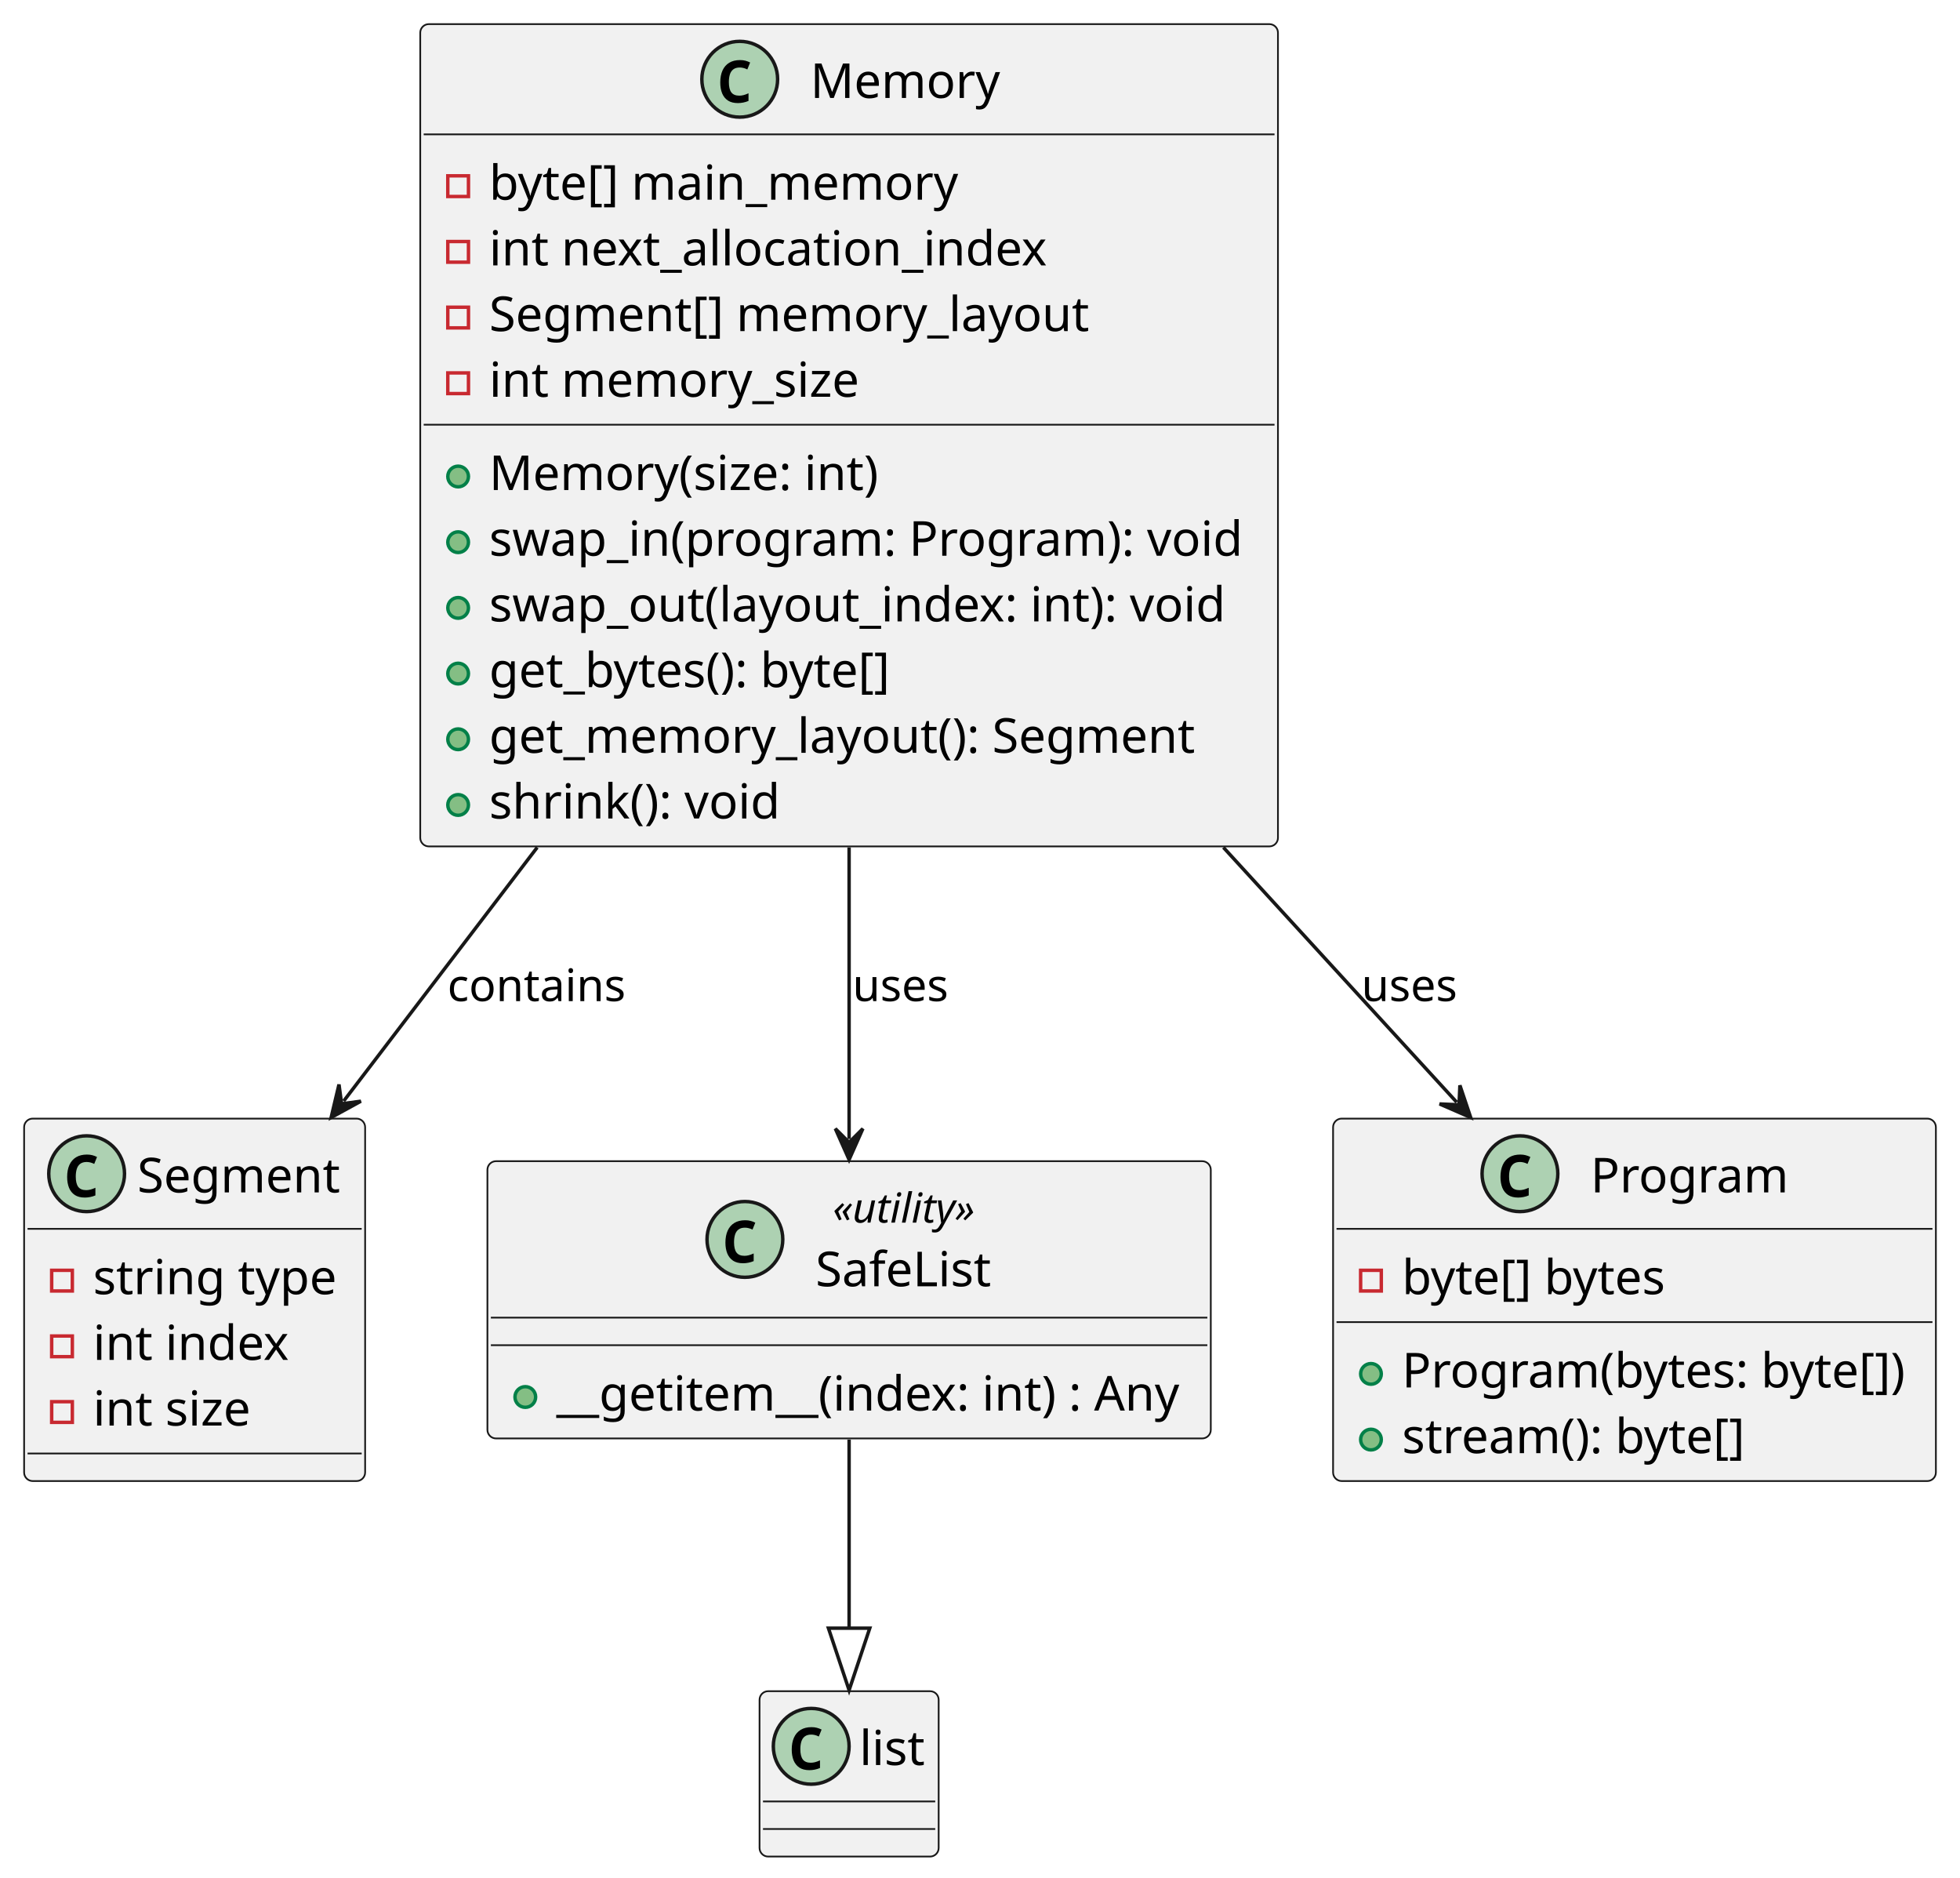
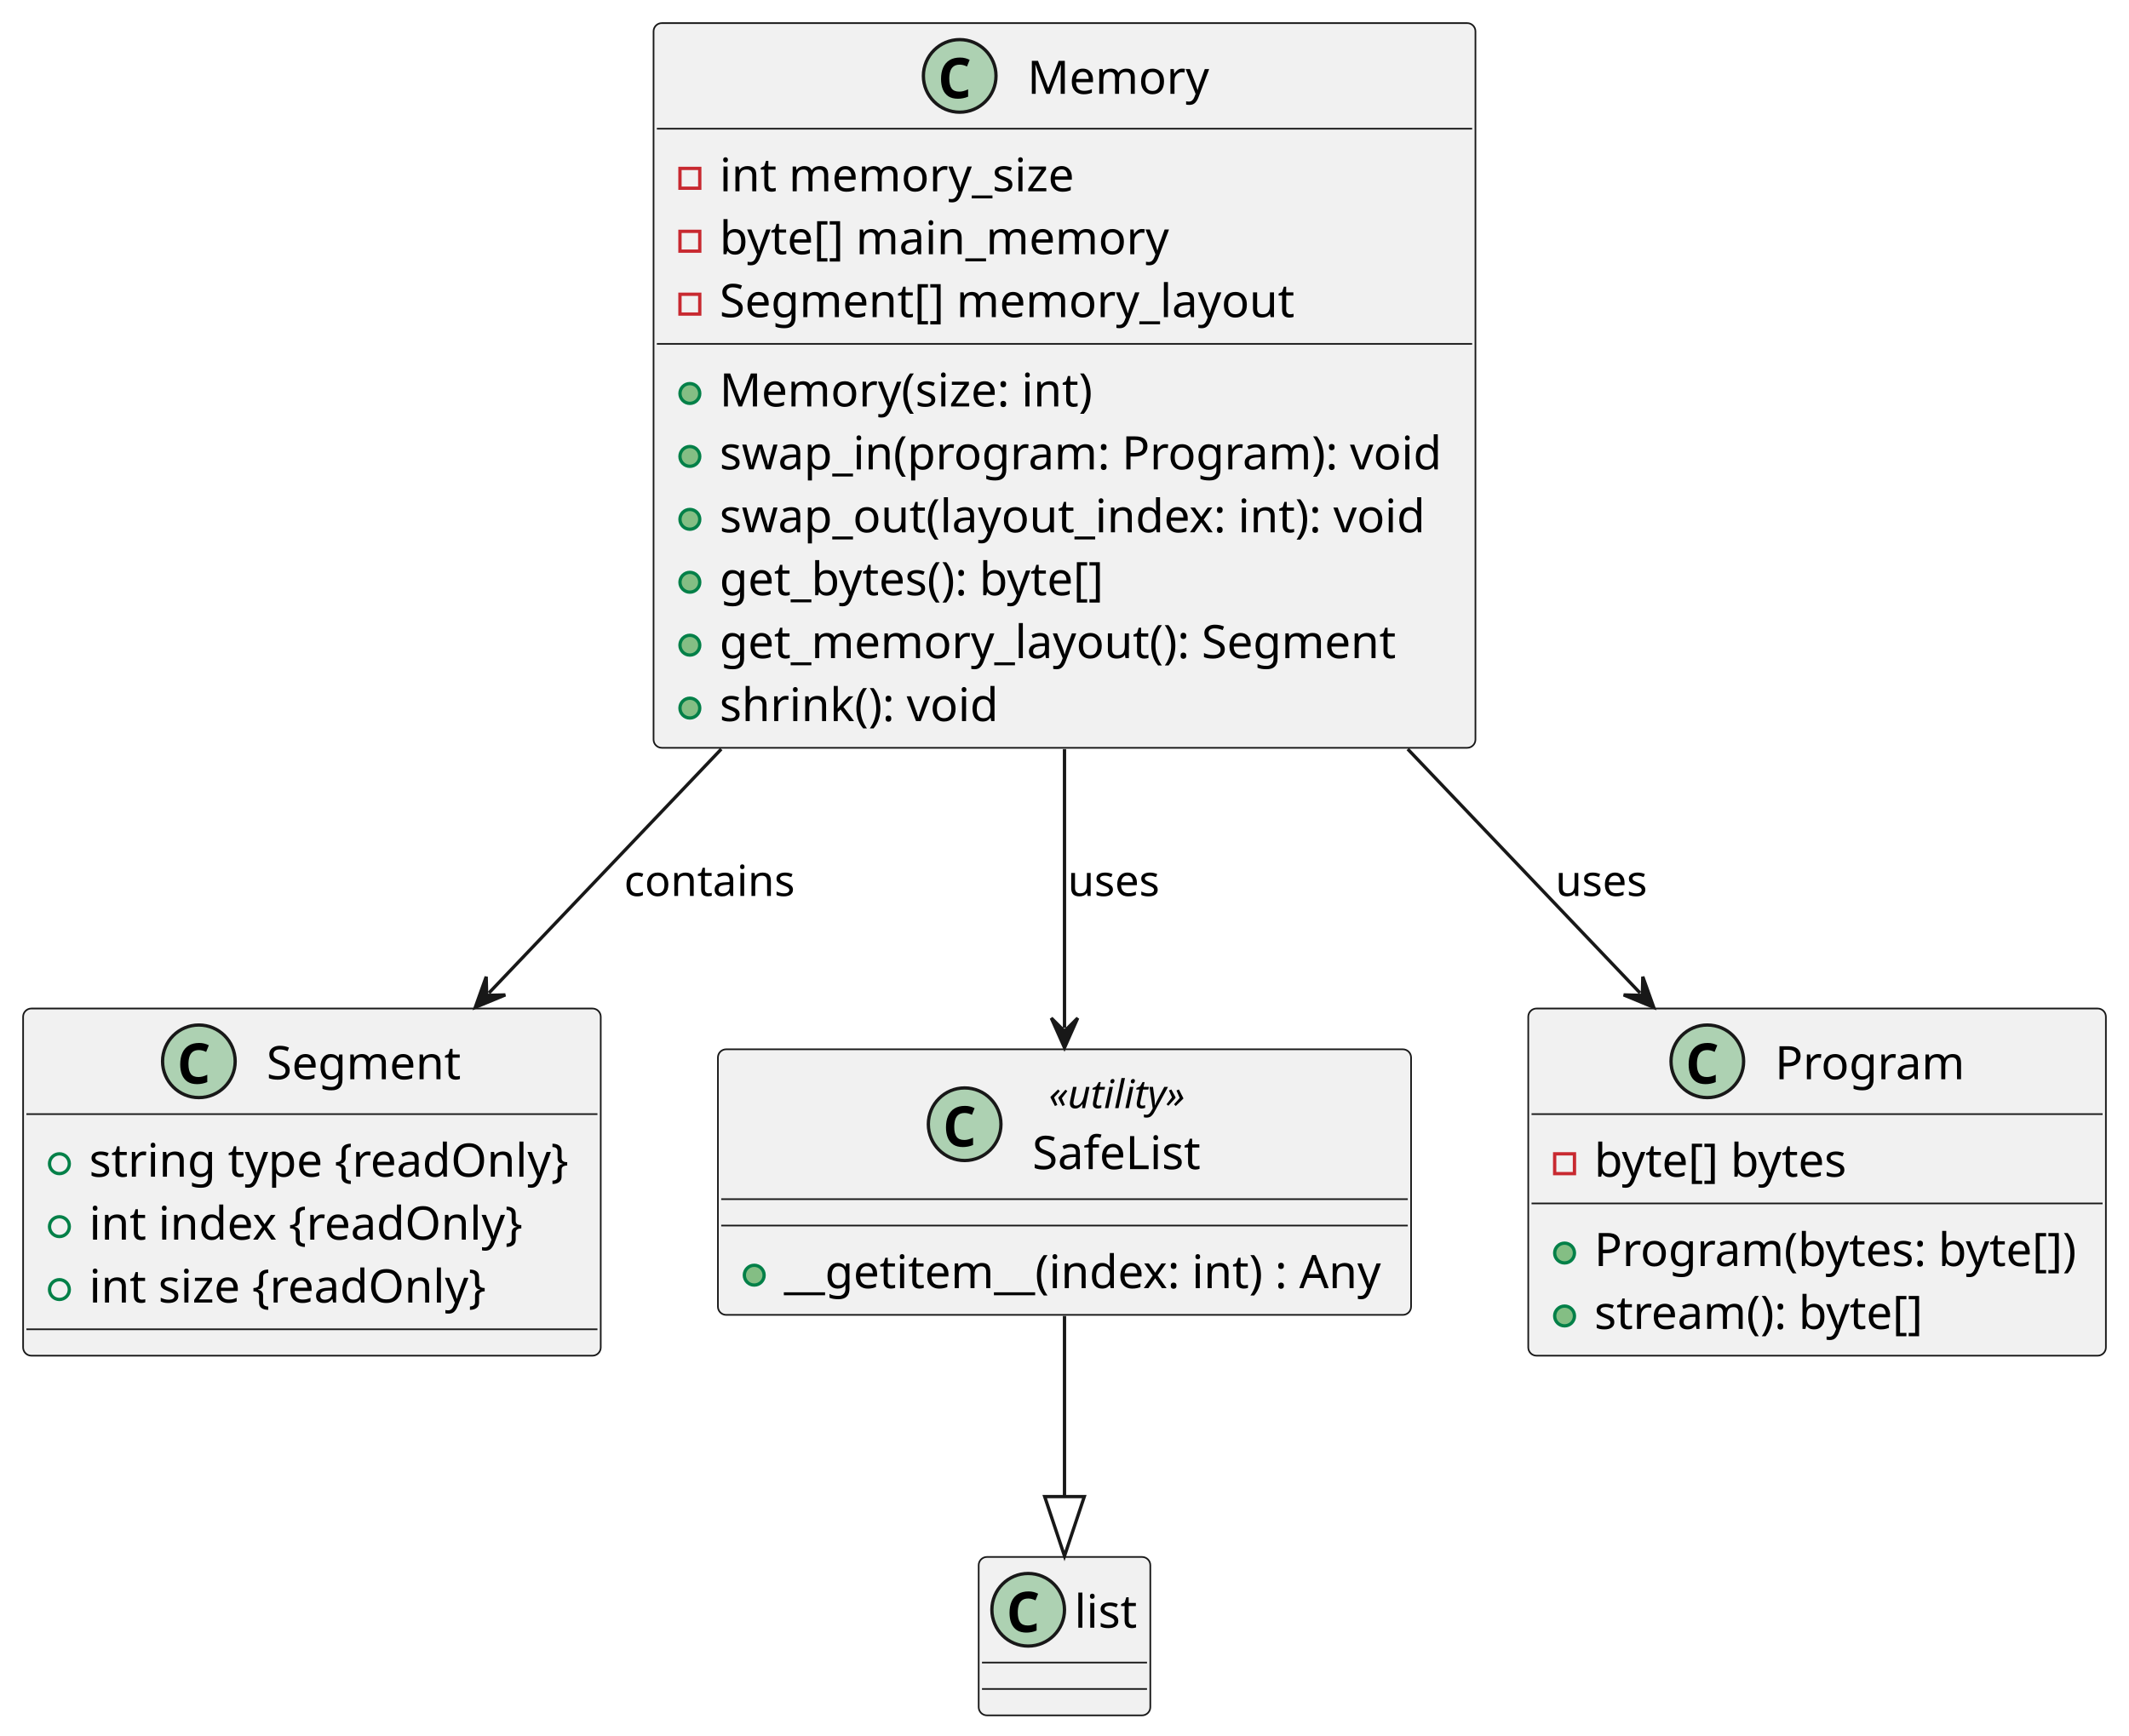
- <svg xmlns="http://www.w3.org/2000/svg" contentStyleType="text/css" height="545px" preserveAspectRatio="none" style="width:569px;height:545px;background:#FFFFFF;" version="1.1" viewBox="0 0 569 545" width="569px" zoomAndPan="magnify">
+ <svg xmlns="http://www.w3.org/2000/svg" contentStyleType="text/css" height="526px" preserveAspectRatio="none" style="width:645px;height:526px;background:#FFFFFF;" version="1.1" viewBox="0 0 645 526" width="645px" zoomAndPan="magnify">
  <defs />
  <g>
    <g id="elem_Memory">
-       <rect codeLine="1" fill="#F1F1F1" height="238.679" id="Memory" rx="2.5" ry="2.5" style="stroke:#181818;stroke-width:0.5;" width="249" x="122" y="7" />
-       <ellipse cx="214.75" cy="23" fill="#ADD1B2" rx="11" ry="11" style="stroke:#181818;stroke-width:1.0;" />
-       <path d="M214.219,29.922 Q212.469,29.922 211.328,29.188 Q210.203,28.438 209.641,27.094 Q209.094,25.734 209.094,23.938 Q209.094,21.906 209.75,20.453 Q210.406,19 211.688,18.219 Q212.969,17.438 214.844,17.438 Q215.734,17.438 216.406,17.625 Q217.078,17.797 217.766,18.141 L216.953,20.156 Q216.328,19.844 215.781,19.719 Q215.25,19.594 214.766,19.594 Q213.594,19.594 212.891,20.125 Q212.188,20.656 211.891,21.609 Q211.594,22.562 211.594,23.828 Q211.594,25.844 212.312,26.812 Q213.031,27.766 214.625,27.766 Q215.219,27.766 215.844,27.609 Q216.469,27.453 217.297,27.078 L217.297,29.297 Q216.562,29.609 215.766,29.766 Q214.984,29.922 214.219,29.922 Z " fill="#000000" />
-       <text fill="#000000" font-family="sans-serif" font-size="14" lengthAdjust="spacing" textLength="55" x="235.25" y="28.432">Memory</text>
-       <line style="stroke:#181818;stroke-width:0.5;" x1="123" x2="370" y1="39" y2="39" />
-       <rect fill="none" height="6" style="stroke:#C82930;stroke-width:1.0;" width="6" x="130" y="51.034" />
-       <text fill="#000000" font-family="sans-serif" font-size="14" lengthAdjust="spacing" textLength="138" x="142" y="57.966">byte[] main_memory</text>
-       <rect fill="none" height="6" style="stroke:#C82930;stroke-width:1.0;" width="6" x="130" y="70.102" />
-       <text fill="#000000" font-family="sans-serif" font-size="14" lengthAdjust="spacing" textLength="165" x="142" y="77.034">int next_allocation_index</text>
-       <rect fill="none" height="6" style="stroke:#C82930;stroke-width:1.0;" width="6" x="130" y="89.17" />
-       <text fill="#000000" font-family="sans-serif" font-size="14" lengthAdjust="spacing" textLength="176" x="142" y="96.102">Segment[] memory_layout</text>
-       <rect fill="none" height="6" style="stroke:#C82930;stroke-width:1.0;" width="6" x="130" y="108.238" />
-       <text fill="#000000" font-family="sans-serif" font-size="14" lengthAdjust="spacing" textLength="109" x="142" y="115.17">int memory_size</text>
-       <line style="stroke:#181818;stroke-width:0.5;" x1="123" x2="370" y1="123.272" y2="123.272" />
-       <ellipse cx="133" cy="138.306" fill="#84BE84" rx="3" ry="3" style="stroke:#038048;stroke-width:1.0;" />
-       <text fill="#000000" font-family="sans-serif" font-size="14" lengthAdjust="spacing" textLength="115" x="142" y="142.238">Memory(size: int)</text>
-       <ellipse cx="133" cy="157.374" fill="#84BE84" rx="3" ry="3" style="stroke:#038048;stroke-width:1.0;" />
-       <text fill="#000000" font-family="sans-serif" font-size="14" lengthAdjust="spacing" textLength="223" x="142" y="161.305">swap_in(program: Program): void</text>
-       <ellipse cx="133" cy="176.441" fill="#84BE84" rx="3" ry="3" style="stroke:#038048;stroke-width:1.0;" />
-       <text fill="#000000" font-family="sans-serif" font-size="14" lengthAdjust="spacing" textLength="217" x="142" y="180.373">swap_out(layout_index: int): void</text>
-       <ellipse cx="133" cy="195.509" fill="#84BE84" rx="3" ry="3" style="stroke:#038048;stroke-width:1.0;" />
-       <text fill="#000000" font-family="sans-serif" font-size="14" lengthAdjust="spacing" textLength="119" x="142" y="199.441">get_bytes(): byte[]</text>
-       <ellipse cx="133" cy="214.577" fill="#84BE84" rx="3" ry="3" style="stroke:#038048;stroke-width:1.0;" />
-       <text fill="#000000" font-family="sans-serif" font-size="14" lengthAdjust="spacing" textLength="206" x="142" y="218.509">get_memory_layout(): Segment</text>
-       <ellipse cx="133" cy="233.645" fill="#84BE84" rx="3" ry="3" style="stroke:#038048;stroke-width:1.0;" />
-       <text fill="#000000" font-family="sans-serif" font-size="14" lengthAdjust="spacing" textLength="86" x="142" y="237.577">shrink(): void</text>
+       <rect codeLine="1" fill="#F1F1F1" height="219.611" id="Memory" rx="2.5" ry="2.5" style="stroke:#181818;stroke-width:0.5;" width="249" x="198" y="7" />
+       <ellipse cx="290.75" cy="23" fill="#ADD1B2" rx="11" ry="11" style="stroke:#181818;stroke-width:1.0;" />
+       <path d="M290.219,29.922 Q288.469,29.922 287.328,29.188 Q286.203,28.438 285.641,27.094 Q285.094,25.734 285.094,23.938 Q285.094,21.906 285.75,20.453 Q286.406,19 287.688,18.219 Q288.969,17.438 290.844,17.438 Q291.734,17.438 292.406,17.625 Q293.078,17.797 293.766,18.141 L292.953,20.156 Q292.328,19.844 291.781,19.719 Q291.25,19.594 290.766,19.594 Q289.594,19.594 288.891,20.125 Q288.188,20.656 287.891,21.609 Q287.594,22.562 287.594,23.828 Q287.594,25.844 288.312,26.812 Q289.031,27.766 290.625,27.766 Q291.219,27.766 291.844,27.609 Q292.469,27.453 293.297,27.078 L293.297,29.297 Q292.562,29.609 291.766,29.766 Q290.984,29.922 290.219,29.922 Z " fill="#000000" />
+       <text fill="#000000" font-family="sans-serif" font-size="14" lengthAdjust="spacing" textLength="55" x="311.25" y="28.432">Memory</text>
+       <line style="stroke:#181818;stroke-width:0.5;" x1="199" x2="446" y1="39" y2="39" />
+       <rect fill="none" height="6" style="stroke:#C82930;stroke-width:1.0;" width="6" x="206" y="51.034" />
+       <text fill="#000000" font-family="sans-serif" font-size="14" lengthAdjust="spacing" textLength="109" x="218" y="57.966">int memory_size</text>
+       <rect fill="none" height="6" style="stroke:#C82930;stroke-width:1.0;" width="6" x="206" y="70.102" />
+       <text fill="#000000" font-family="sans-serif" font-size="14" lengthAdjust="spacing" textLength="138" x="218" y="77.034">byte[] main_memory</text>
+       <rect fill="none" height="6" style="stroke:#C82930;stroke-width:1.0;" width="6" x="206" y="89.17" />
+       <text fill="#000000" font-family="sans-serif" font-size="14" lengthAdjust="spacing" textLength="176" x="218" y="96.102">Segment[] memory_layout</text>
+       <line style="stroke:#181818;stroke-width:0.5;" x1="199" x2="446" y1="104.204" y2="104.204" />
+       <ellipse cx="209" cy="119.238" fill="#84BE84" rx="3" ry="3" style="stroke:#038048;stroke-width:1.0;" />
+       <text fill="#000000" font-family="sans-serif" font-size="14" lengthAdjust="spacing" textLength="115" x="218" y="123.17">Memory(size: int)</text>
+       <ellipse cx="209" cy="138.306" fill="#84BE84" rx="3" ry="3" style="stroke:#038048;stroke-width:1.0;" />
+       <text fill="#000000" font-family="sans-serif" font-size="14" lengthAdjust="spacing" textLength="223" x="218" y="142.238">swap_in(program: Program): void</text>
+       <ellipse cx="209" cy="157.374" fill="#84BE84" rx="3" ry="3" style="stroke:#038048;stroke-width:1.0;" />
+       <text fill="#000000" font-family="sans-serif" font-size="14" lengthAdjust="spacing" textLength="217" x="218" y="161.305">swap_out(layout_index: int): void</text>
+       <ellipse cx="209" cy="176.441" fill="#84BE84" rx="3" ry="3" style="stroke:#038048;stroke-width:1.0;" />
+       <text fill="#000000" font-family="sans-serif" font-size="14" lengthAdjust="spacing" textLength="119" x="218" y="180.373">get_bytes(): byte[]</text>
+       <ellipse cx="209" cy="195.509" fill="#84BE84" rx="3" ry="3" style="stroke:#038048;stroke-width:1.0;" />
+       <text fill="#000000" font-family="sans-serif" font-size="14" lengthAdjust="spacing" textLength="206" x="218" y="199.441">get_memory_layout(): Segment</text>
+       <ellipse cx="209" cy="214.577" fill="#84BE84" rx="3" ry="3" style="stroke:#038048;stroke-width:1.0;" />
+       <text fill="#000000" font-family="sans-serif" font-size="14" lengthAdjust="spacing" textLength="86" x="218" y="218.509">shrink(): void</text>
    </g>
    <g id="elem_Segment">
-       <rect codeLine="15" fill="#F1F1F1" height="105.204" id="Segment" rx="2.5" ry="2.5" style="stroke:#181818;stroke-width:0.5;" width="99" x="7" y="324.68" />
-       <ellipse cx="25.15" cy="340.68" fill="#ADD1B2" rx="11" ry="11" style="stroke:#181818;stroke-width:1.0;" />
-       <path d="M24.619,347.602 Q22.869,347.602 21.728,346.868 Q20.603,346.118 20.041,344.774 Q19.494,343.414 19.494,341.618 Q19.494,339.586 20.15,338.133 Q20.806,336.68 22.087,335.899 Q23.369,335.118 25.244,335.118 Q26.134,335.118 26.806,335.305 Q27.478,335.477 28.166,335.821 L27.353,337.836 Q26.728,337.524 26.181,337.399 Q25.65,337.274 25.166,337.274 Q23.994,337.274 23.291,337.805 Q22.587,338.336 22.291,339.289 Q21.994,340.243 21.994,341.508 Q21.994,343.524 22.712,344.493 Q23.431,345.446 25.025,345.446 Q25.619,345.446 26.244,345.289 Q26.869,345.133 27.697,344.758 L27.697,346.977 Q26.962,347.289 26.166,347.446 Q25.384,347.602 24.619,347.602 Z " fill="#000000" />
-       <text fill="#000000" font-family="sans-serif" font-size="14" lengthAdjust="spacing" textLength="60" x="39.85" y="346.112">Segment</text>
-       <line style="stroke:#181818;stroke-width:0.5;" x1="8" x2="105" y1="356.68" y2="356.68" />
-       <rect fill="none" height="6" style="stroke:#C82930;stroke-width:1.0;" width="6" x="15" y="368.714" />
-       <text fill="#000000" font-family="sans-serif" font-size="14" lengthAdjust="spacing" textLength="73" x="27" y="375.646">string type</text>
-       <rect fill="none" height="6" style="stroke:#C82930;stroke-width:1.0;" width="6" x="15" y="387.782" />
-       <text fill="#000000" font-family="sans-serif" font-size="14" lengthAdjust="spacing" textLength="59" x="27" y="394.714">int index</text>
-       <rect fill="none" height="6" style="stroke:#C82930;stroke-width:1.0;" width="6" x="15" y="406.85" />
-       <text fill="#000000" font-family="sans-serif" font-size="14" lengthAdjust="spacing" textLength="48" x="27" y="413.782">int size</text>
-       <line style="stroke:#181818;stroke-width:0.5;" x1="8" x2="105" y1="421.884" y2="421.884" />
+       <rect codeLine="14" fill="#F1F1F1" height="105.204" id="Segment" rx="2.5" ry="2.5" style="stroke:#181818;stroke-width:0.5;" width="175" x="7" y="305.61" />
+       <ellipse cx="60.25" cy="321.61" fill="#ADD1B2" rx="11" ry="11" style="stroke:#181818;stroke-width:1.0;" />
+       <path d="M59.719,328.532 Q57.969,328.532 56.828,327.798 Q55.703,327.048 55.141,325.704 Q54.594,324.344 54.594,322.548 Q54.594,320.516 55.25,319.063 Q55.906,317.61 57.188,316.829 Q58.469,316.048 60.344,316.048 Q61.234,316.048 61.906,316.235 Q62.578,316.407 63.266,316.751 L62.453,318.766 Q61.828,318.454 61.281,318.329 Q60.75,318.204 60.266,318.204 Q59.094,318.204 58.391,318.735 Q57.688,319.266 57.391,320.219 Q57.094,321.173 57.094,322.438 Q57.094,324.454 57.812,325.423 Q58.531,326.376 60.125,326.376 Q60.719,326.376 61.344,326.219 Q61.969,326.063 62.797,325.688 L62.797,327.907 Q62.062,328.219 61.266,328.376 Q60.484,328.532 59.719,328.532 Z " fill="#000000" />
+       <text fill="#000000" font-family="sans-serif" font-size="14" lengthAdjust="spacing" textLength="60" x="80.75" y="327.042">Segment</text>
+       <line style="stroke:#181818;stroke-width:0.5;" x1="8" x2="181" y1="337.61" y2="337.61" />
+       <ellipse cx="18" cy="352.644" fill="none" rx="3" ry="3" style="stroke:#038048;stroke-width:1.0;" />
+       <text fill="#000000" font-family="sans-serif" font-size="14" lengthAdjust="spacing" textLength="149" x="27" y="356.576">string type {readOnly}</text>
+       <ellipse cx="18" cy="371.712" fill="none" rx="3" ry="3" style="stroke:#038048;stroke-width:1.0;" />
+       <text fill="#000000" font-family="sans-serif" font-size="14" lengthAdjust="spacing" textLength="135" x="27" y="375.644">int index {readOnly}</text>
+       <ellipse cx="18" cy="390.78" fill="none" rx="3" ry="3" style="stroke:#038048;stroke-width:1.0;" />
+       <text fill="#000000" font-family="sans-serif" font-size="14" lengthAdjust="spacing" textLength="124" x="27" y="394.712">int size {readOnly}</text>
+       <line style="stroke:#181818;stroke-width:0.5;" x1="8" x2="181" y1="402.814" y2="402.814" />
    </g>
    <g id="elem_SafeList">
-       <rect codeLine="21" fill="#F1F1F1" height="80.48" id="SafeList" rx="2.5" ry="2.5" style="stroke:#181818;stroke-width:0.5;" width="210" x="141.5" y="337.04" />
-       <ellipse cx="216.25" cy="359.746" fill="#ADD1B2" rx="11" ry="11" style="stroke:#181818;stroke-width:1.0;" />
-       <path d="M215.719,366.668 Q213.969,366.668 212.828,365.933 Q211.703,365.183 211.141,363.84 Q210.594,362.48 210.594,360.683 Q210.594,358.652 211.25,357.199 Q211.906,355.746 213.188,354.965 Q214.469,354.183 216.344,354.183 Q217.234,354.183 217.906,354.371 Q218.578,354.543 219.266,354.887 L218.453,356.902 Q217.828,356.59 217.281,356.465 Q216.75,356.34 216.266,356.34 Q215.094,356.34 214.391,356.871 Q213.688,357.402 213.391,358.355 Q213.094,359.308 213.094,360.574 Q213.094,362.59 213.812,363.558 Q214.531,364.512 216.125,364.512 Q216.719,364.512 217.344,364.355 Q217.969,364.199 218.797,363.824 L218.797,366.043 Q218.062,366.355 217.266,366.512 Q216.484,366.668 215.719,366.668 Z " fill="#000000" />
-       <text fill="#000000" font-family="sans-serif" font-size="12" font-style="italic" lengthAdjust="spacing" textLength="42" x="241.75" y="354.868">«utility»</text>
-       <text fill="#000000" font-family="sans-serif" font-size="14" lengthAdjust="spacing" textLength="52" x="236.75" y="373.35">SafeList</text>
-       <line style="stroke:#181818;stroke-width:0.5;" x1="142.5" x2="350.5" y1="382.452" y2="382.452" />
-       <line style="stroke:#181818;stroke-width:0.5;" x1="142.5" x2="350.5" y1="390.452" y2="390.452" />
-       <ellipse cx="152.5" cy="405.486" fill="#84BE84" rx="3" ry="3" style="stroke:#038048;stroke-width:1.0;" />
-       <text fill="#000000" font-family="sans-serif" font-size="14" lengthAdjust="spacing" textLength="184" x="161.5" y="409.418">__getitem__(index: int) : Any</text>
+       <rect codeLine="20" fill="#F1F1F1" height="80.48" id="SafeList" rx="2.5" ry="2.5" style="stroke:#181818;stroke-width:0.5;" width="210" x="217.5" y="317.97" />
+       <ellipse cx="292.25" cy="340.676" fill="#ADD1B2" rx="11" ry="11" style="stroke:#181818;stroke-width:1.0;" />
+       <path d="M291.719,347.598 Q289.969,347.598 288.828,346.863 Q287.703,346.113 287.141,344.77 Q286.594,343.41 286.594,341.613 Q286.594,339.582 287.25,338.129 Q287.906,336.676 289.188,335.895 Q290.469,335.113 292.344,335.113 Q293.234,335.113 293.906,335.301 Q294.578,335.473 295.266,335.817 L294.453,337.832 Q293.828,337.52 293.281,337.395 Q292.75,337.27 292.266,337.27 Q291.094,337.27 290.391,337.801 Q289.688,338.332 289.391,339.285 Q289.094,340.238 289.094,341.504 Q289.094,343.52 289.812,344.488 Q290.531,345.442 292.125,345.442 Q292.719,345.442 293.344,345.285 Q293.969,345.129 294.797,344.754 L294.797,346.973 Q294.062,347.285 293.266,347.442 Q292.484,347.598 291.719,347.598 Z " fill="#000000" />
+       <text fill="#000000" font-family="sans-serif" font-size="12" font-style="italic" lengthAdjust="spacing" textLength="42" x="317.75" y="335.798">«utility»</text>
+       <text fill="#000000" font-family="sans-serif" font-size="14" lengthAdjust="spacing" textLength="52" x="312.75" y="354.28">SafeList</text>
+       <line style="stroke:#181818;stroke-width:0.5;" x1="218.5" x2="426.5" y1="363.382" y2="363.382" />
+       <line style="stroke:#181818;stroke-width:0.5;" x1="218.5" x2="426.5" y1="371.382" y2="371.382" />
+       <ellipse cx="228.5" cy="386.416" fill="#84BE84" rx="3" ry="3" style="stroke:#038048;stroke-width:1.0;" />
+       <text fill="#000000" font-family="sans-serif" font-size="14" lengthAdjust="spacing" textLength="184" x="237.5" y="390.348">__getitem__(index: int) : Any</text>
    </g>
    <g id="elem_Program">
-       <rect codeLine="25" fill="#F1F1F1" height="105.204" id="Program" rx="2.5" ry="2.5" style="stroke:#181818;stroke-width:0.5;" width="175" x="387" y="324.68" />
-       <ellipse cx="441.25" cy="340.68" fill="#ADD1B2" rx="11" ry="11" style="stroke:#181818;stroke-width:1.0;" />
-       <path d="M440.719,347.602 Q438.969,347.602 437.828,346.868 Q436.703,346.118 436.141,344.774 Q435.594,343.414 435.594,341.618 Q435.594,339.586 436.25,338.133 Q436.906,336.68 438.188,335.899 Q439.469,335.118 441.344,335.118 Q442.234,335.118 442.906,335.305 Q443.578,335.477 444.266,335.821 L443.453,337.836 Q442.828,337.524 442.281,337.399 Q441.75,337.274 441.266,337.274 Q440.094,337.274 439.391,337.805 Q438.688,338.336 438.391,339.289 Q438.094,340.243 438.094,341.508 Q438.094,343.524 438.812,344.493 Q439.531,345.446 441.125,345.446 Q441.719,345.446 442.344,345.289 Q442.969,345.133 443.797,344.758 L443.797,346.977 Q443.062,347.289 442.266,347.446 Q441.484,347.602 440.719,347.602 Z " fill="#000000" />
-       <text fill="#000000" font-family="sans-serif" font-size="14" lengthAdjust="spacing" textLength="58" x="461.75" y="346.112">Program</text>
-       <line style="stroke:#181818;stroke-width:0.5;" x1="388" x2="561" y1="356.68" y2="356.68" />
-       <rect fill="none" height="6" style="stroke:#C82930;stroke-width:1.0;" width="6" x="395" y="368.714" />
-       <text fill="#000000" font-family="sans-serif" font-size="14" lengthAdjust="spacing" textLength="79" x="407" y="375.646">byte[] bytes</text>
-       <line style="stroke:#181818;stroke-width:0.5;" x1="388" x2="561" y1="383.748" y2="383.748" />
-       <ellipse cx="398" cy="398.782" fill="#84BE84" rx="3" ry="3" style="stroke:#038048;stroke-width:1.0;" />
-       <text fill="#000000" font-family="sans-serif" font-size="14" lengthAdjust="spacing" textLength="149" x="407" y="402.714">Program(bytes: byte[])</text>
-       <ellipse cx="398" cy="417.85" fill="#84BE84" rx="3" ry="3" style="stroke:#038048;stroke-width:1.0;" />
-       <text fill="#000000" font-family="sans-serif" font-size="14" lengthAdjust="spacing" textLength="102" x="407" y="421.782">stream(): byte[]</text>
+       <rect codeLine="24" fill="#F1F1F1" height="105.204" id="Program" rx="2.5" ry="2.5" style="stroke:#181818;stroke-width:0.5;" width="175" x="463" y="305.61" />
+       <ellipse cx="517.25" cy="321.61" fill="#ADD1B2" rx="11" ry="11" style="stroke:#181818;stroke-width:1.0;" />
+       <path d="M516.719,328.532 Q514.969,328.532 513.828,327.798 Q512.703,327.048 512.141,325.704 Q511.594,324.344 511.594,322.548 Q511.594,320.516 512.25,319.063 Q512.906,317.61 514.188,316.829 Q515.469,316.048 517.344,316.048 Q518.234,316.048 518.906,316.235 Q519.578,316.407 520.266,316.751 L519.453,318.766 Q518.828,318.454 518.281,318.329 Q517.75,318.204 517.266,318.204 Q516.094,318.204 515.391,318.735 Q514.688,319.266 514.391,320.219 Q514.094,321.173 514.094,322.438 Q514.094,324.454 514.812,325.423 Q515.531,326.376 517.125,326.376 Q517.719,326.376 518.344,326.219 Q518.969,326.063 519.797,325.688 L519.797,327.907 Q519.062,328.219 518.266,328.376 Q517.484,328.532 516.719,328.532 Z " fill="#000000" />
+       <text fill="#000000" font-family="sans-serif" font-size="14" lengthAdjust="spacing" textLength="58" x="537.75" y="327.042">Program</text>
+       <line style="stroke:#181818;stroke-width:0.5;" x1="464" x2="637" y1="337.61" y2="337.61" />
+       <rect fill="none" height="6" style="stroke:#C82930;stroke-width:1.0;" width="6" x="471" y="349.644" />
+       <text fill="#000000" font-family="sans-serif" font-size="14" lengthAdjust="spacing" textLength="79" x="483" y="356.576">byte[] bytes</text>
+       <line style="stroke:#181818;stroke-width:0.5;" x1="464" x2="637" y1="364.678" y2="364.678" />
+       <ellipse cx="474" cy="379.712" fill="#84BE84" rx="3" ry="3" style="stroke:#038048;stroke-width:1.0;" />
+       <text fill="#000000" font-family="sans-serif" font-size="14" lengthAdjust="spacing" textLength="149" x="483" y="383.644">Program(bytes: byte[])</text>
+       <ellipse cx="474" cy="398.78" fill="#84BE84" rx="3" ry="3" style="stroke:#038048;stroke-width:1.0;" />
+       <text fill="#000000" font-family="sans-serif" font-size="14" lengthAdjust="spacing" textLength="102" x="483" y="402.712">stream(): byte[]</text>
    </g>
    <g id="elem_list">
-       <rect fill="#F1F1F1" height="48" id="list" rx="2.5" ry="2.5" style="stroke:#181818;stroke-width:0.5;" width="52" x="220.5" y="490.88" />
-       <ellipse cx="235.5" cy="506.88" fill="#ADD1B2" rx="11" ry="11" style="stroke:#181818;stroke-width:1.0;" />
-       <path d="M234.969,513.802 Q233.219,513.802 232.078,513.067 Q230.953,512.317 230.391,510.974 Q229.844,509.614 229.844,507.817 Q229.844,505.786 230.5,504.333 Q231.156,502.88 232.438,502.099 Q233.719,501.317 235.594,501.317 Q236.484,501.317 237.156,501.505 Q237.828,501.677 238.516,502.021 L237.703,504.036 Q237.078,503.724 236.531,503.599 Q236,503.474 235.516,503.474 Q234.344,503.474 233.641,504.005 Q232.938,504.536 232.641,505.489 Q232.344,506.442 232.344,507.708 Q232.344,509.724 233.062,510.692 Q233.781,511.646 235.375,511.646 Q235.969,511.646 236.594,511.489 Q237.219,511.333 238.047,510.958 L238.047,513.177 Q237.312,513.489 236.516,513.646 Q235.734,513.802 234.969,513.802 Z " fill="#000000" />
-       <text fill="#000000" font-family="sans-serif" font-size="14" lengthAdjust="spacing" textLength="20" x="249.5" y="512.312">list</text>
-       <line style="stroke:#181818;stroke-width:0.5;" x1="221.5" x2="271.5" y1="522.88" y2="522.88" />
-       <line style="stroke:#181818;stroke-width:0.5;" x1="221.5" x2="271.5" y1="530.88" y2="530.88" />
+       <rect fill="#F1F1F1" height="48" id="list" rx="2.5" ry="2.5" style="stroke:#181818;stroke-width:0.5;" width="52" x="296.5" y="471.81" />
+       <ellipse cx="311.5" cy="487.81" fill="#ADD1B2" rx="11" ry="11" style="stroke:#181818;stroke-width:1.0;" />
+       <path d="M310.969,494.732 Q309.219,494.732 308.078,493.998 Q306.953,493.248 306.391,491.904 Q305.844,490.544 305.844,488.748 Q305.844,486.716 306.5,485.263 Q307.156,483.81 308.438,483.029 Q309.719,482.248 311.594,482.248 Q312.484,482.248 313.156,482.435 Q313.828,482.607 314.516,482.951 L313.703,484.966 Q313.078,484.654 312.531,484.529 Q312,484.404 311.516,484.404 Q310.344,484.404 309.641,484.935 Q308.938,485.466 308.641,486.419 Q308.344,487.373 308.344,488.638 Q308.344,490.654 309.062,491.623 Q309.781,492.576 311.375,492.576 Q311.969,492.576 312.594,492.419 Q313.219,492.263 314.047,491.888 L314.047,494.107 Q313.312,494.419 312.516,494.576 Q311.734,494.732 310.969,494.732 Z " fill="#000000" />
+       <text fill="#000000" font-family="sans-serif" font-size="14" lengthAdjust="spacing" textLength="20" x="325.5" y="493.242">list</text>
+       <line style="stroke:#181818;stroke-width:0.5;" x1="297.5" x2="347.5" y1="503.81" y2="503.81" />
+       <line style="stroke:#181818;stroke-width:0.5;" x1="297.5" x2="347.5" y1="511.81" y2="511.81" />
    </g>
    <g id="link_SafeList_list">
-       <path codeLine="32" d="M246.5,417.86 C246.5,441.47 246.5,452.64 246.5,472.59 " fill="none" id="SafeList-to-list" style="stroke:#181818;stroke-width:1.0;" />
-       <polygon fill="none" points="246.5,490.59,252.5,472.59,240.5,472.59,246.5,490.59" style="stroke:#181818;stroke-width:1.0;" />
+       <path codeLine="31" d="M322.5,398.79 C322.5,422.4 322.5,433.57 322.5,453.52 " fill="none" id="SafeList-to-list" style="stroke:#181818;stroke-width:1.0;" />
+       <polygon fill="none" points="322.5,471.52,328.5,453.52,316.5,453.52,322.5,471.52" style="stroke:#181818;stroke-width:1.0;" />
    </g>
    <g id="link_Memory_Program">
-       <path codeLine="33" d="M355.16,245.97 C380.39,273.53 401.917,297.036 422.897,319.936 " fill="none" id="Memory-to-Program" style="stroke:#181818;stroke-width:1.0;" />
-       <polygon fill="#181818" points="426.95,324.36,423.82,315.022,423.572,320.673,417.921,320.426,426.95,324.36" style="stroke:#181818;stroke-width:1.0;" />
-       <text fill="#000000" font-family="sans-serif" font-size="13" lengthAdjust="spacing" textLength="27" x="395.24" y="290.577">uses</text>
+       <path codeLine="32" d="M426.49,227 C452.45,254.25 474.962,277.895 496.873,300.905 " fill="none" id="Memory-to-Program" style="stroke:#181818;stroke-width:1.0;" />
+       <polygon fill="#181818" points="501.01,305.25,497.701,295.974,497.562,301.629,491.907,301.49,501.01,305.25" style="stroke:#181818;stroke-width:1.0;" />
+       <text fill="#000000" font-family="sans-serif" font-size="13" lengthAdjust="spacing" textLength="27" x="471.24" y="271.507">uses</text>
    </g>
    <g id="link_Memory_SafeList">
-       <path codeLine="34" d="M246.5,245.97 C246.5,278.66 246.5,305.88 246.5,330.6 " fill="none" id="Memory-to-SafeList" style="stroke:#181818;stroke-width:1.0;" />
-       <polygon fill="#181818" points="246.5,336.6,250.5,327.6,246.5,331.6,242.5,327.6,246.5,336.6" style="stroke:#181818;stroke-width:1.0;" />
-       <text fill="#000000" font-family="sans-serif" font-size="13" lengthAdjust="spacing" textLength="27" x="247.5" y="290.577">uses</text>
+       <path codeLine="33" d="M322.5,227 C322.5,259.31 322.5,286.65 322.5,311.5 " fill="none" id="Memory-to-SafeList" style="stroke:#181818;stroke-width:1.0;" />
+       <polygon fill="#181818" points="322.5,317.5,326.5,308.5,322.5,312.5,318.5,308.5,322.5,317.5" style="stroke:#181818;stroke-width:1.0;" />
+       <text fill="#000000" font-family="sans-serif" font-size="13" lengthAdjust="spacing" textLength="27" x="323.5" y="271.507">uses</text>
    </g>
    <g id="link_Memory_Segment">
-       <path codeLine="35" d="M155.95,245.97 C134.92,273.53 117.251,296.691 99.77,319.591 " fill="none" id="Memory-to-Segment" style="stroke:#181818;stroke-width:1.0;" />
-       <polygon fill="#181818" points="96.13,324.36,104.77,319.633,99.164,320.386,98.411,314.779,96.13,324.36" style="stroke:#181818;stroke-width:1.0;" />
-       <text fill="#000000" font-family="sans-serif" font-size="13" lengthAdjust="spacing" textLength="51" x="129.89" y="290.577">contains</text>
+       <path codeLine="34" d="M218.51,227 C192.55,254.25 170.037,277.895 148.127,300.905 " fill="none" id="Memory-to-Segment" style="stroke:#181818;stroke-width:1.0;" />
+       <polygon fill="#181818" points="143.99,305.25,153.093,301.49,147.438,301.629,147.299,295.974,143.99,305.25" style="stroke:#181818;stroke-width:1.0;" />
+       <text fill="#000000" font-family="sans-serif" font-size="13" lengthAdjust="spacing" textLength="51" x="189.08" y="271.507">contains</text>
    </g>
  </g>
</svg>
